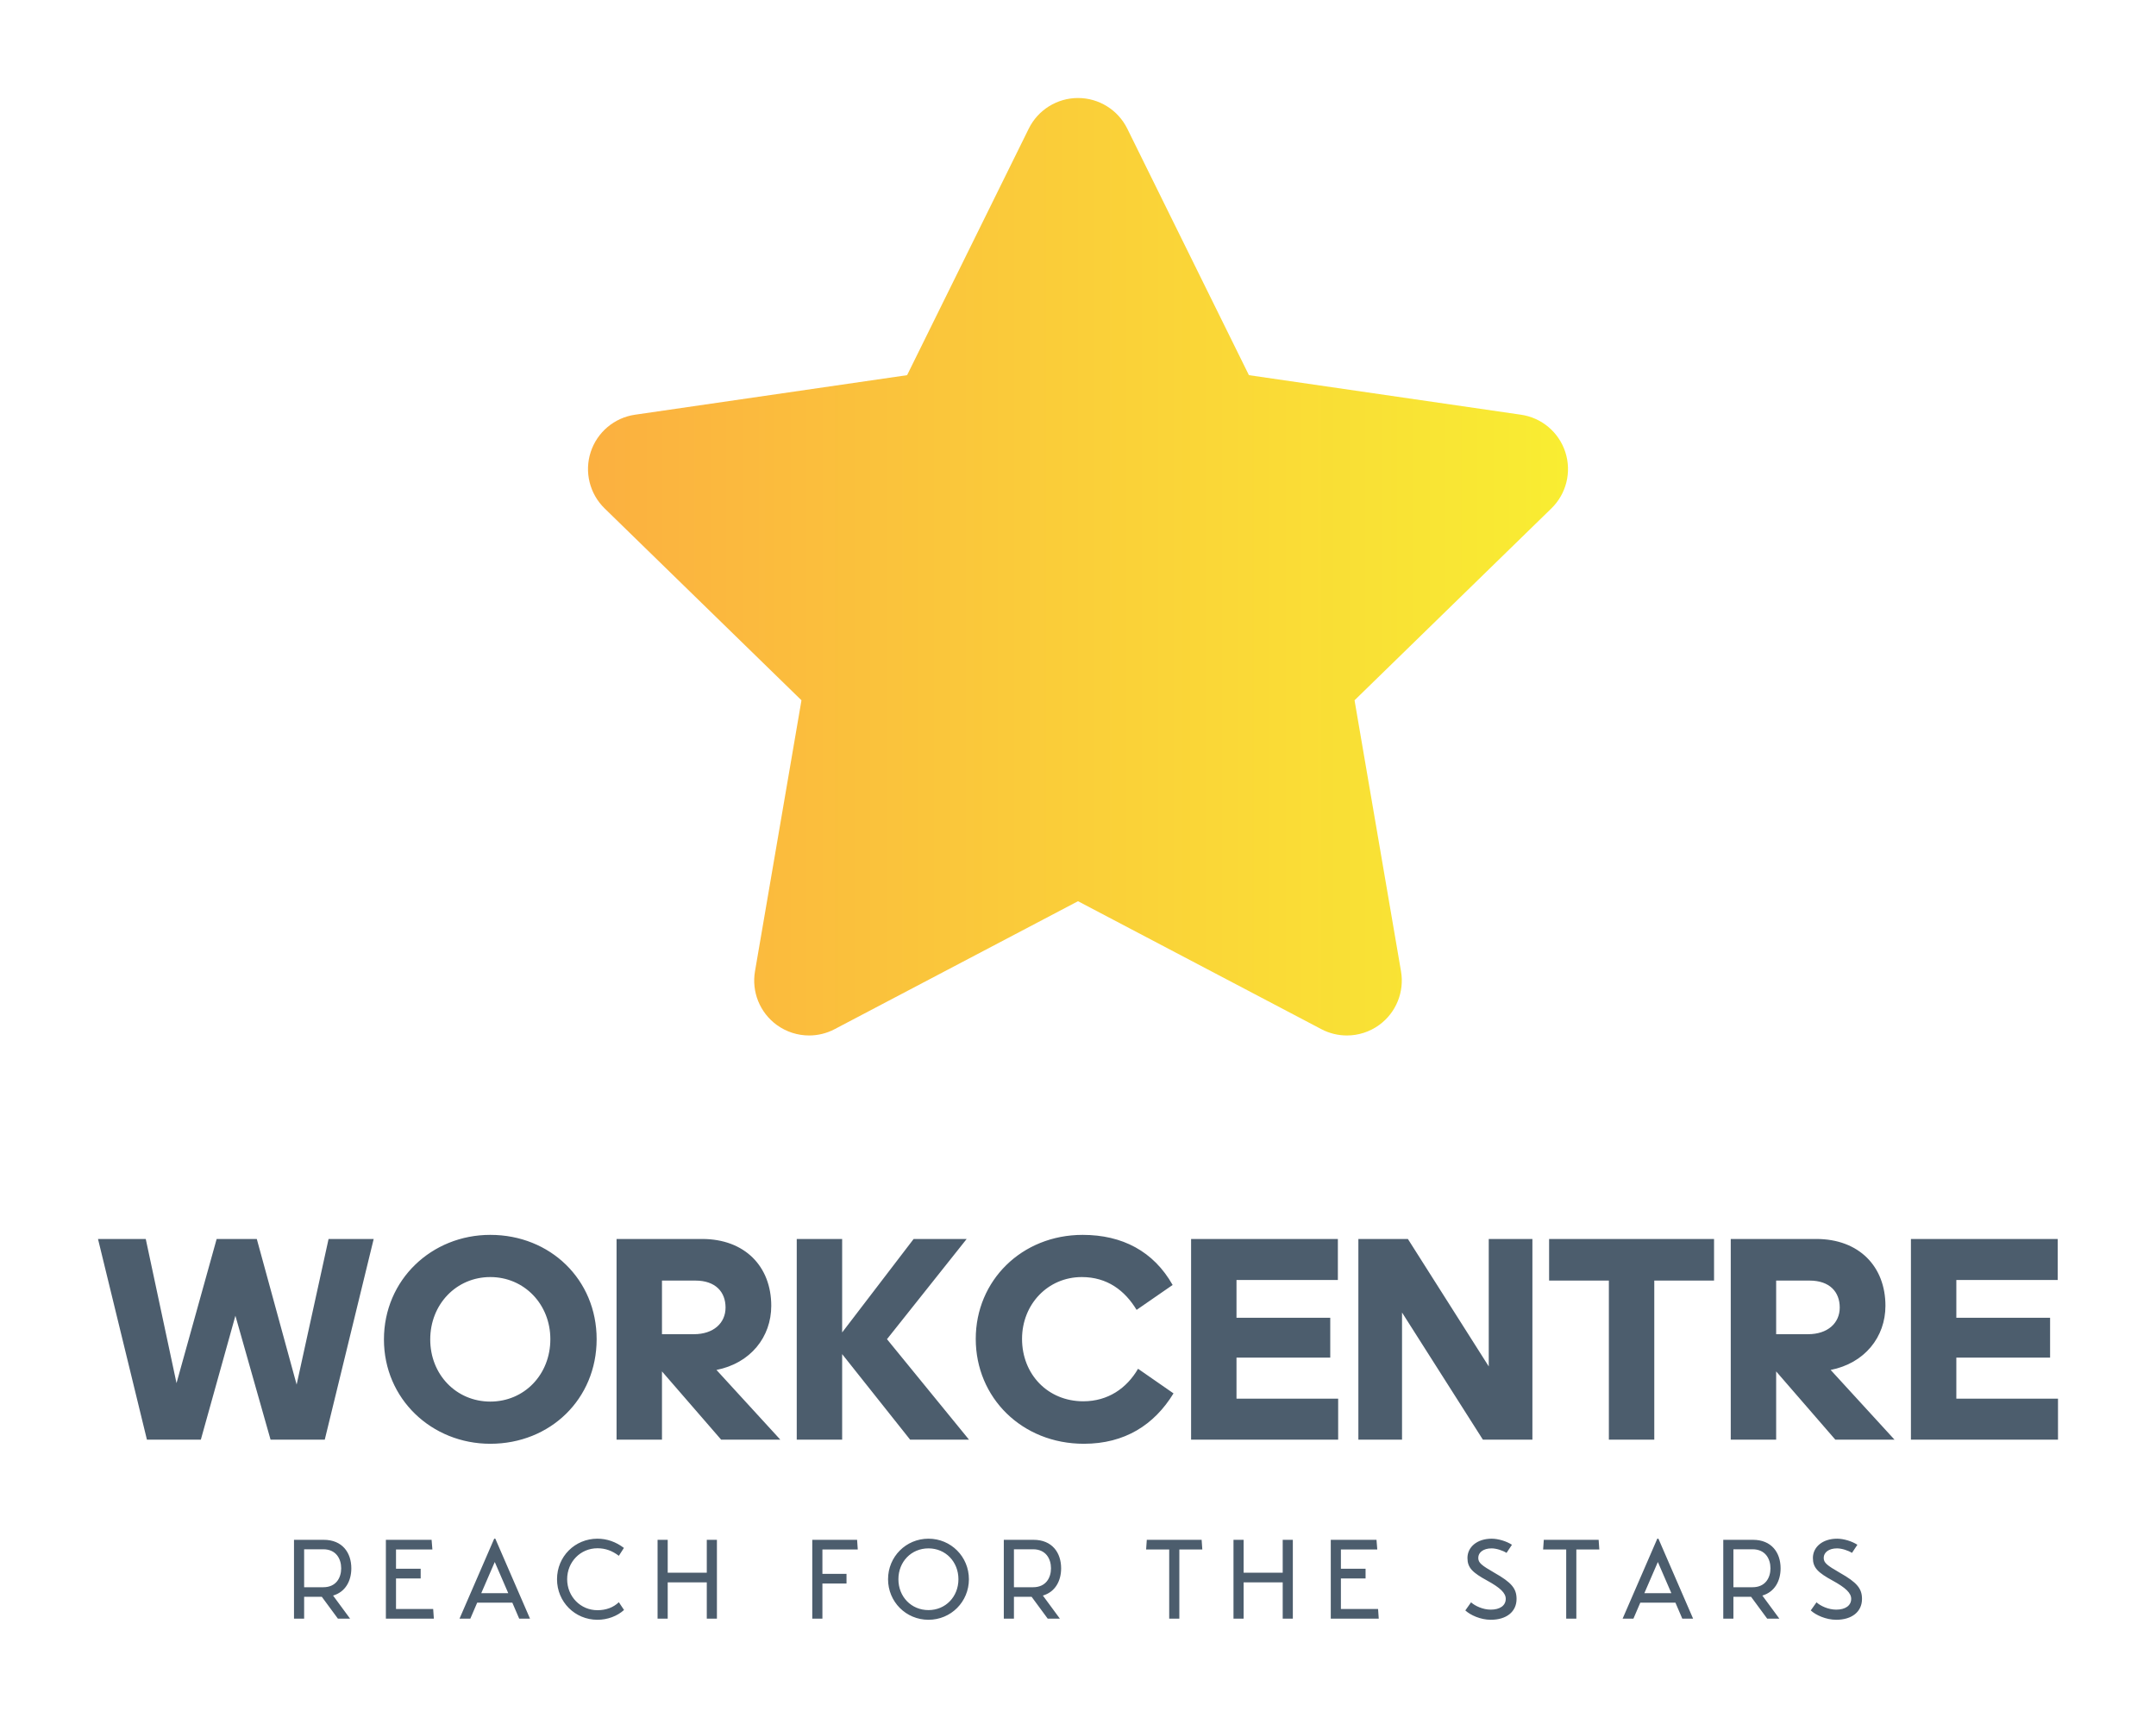
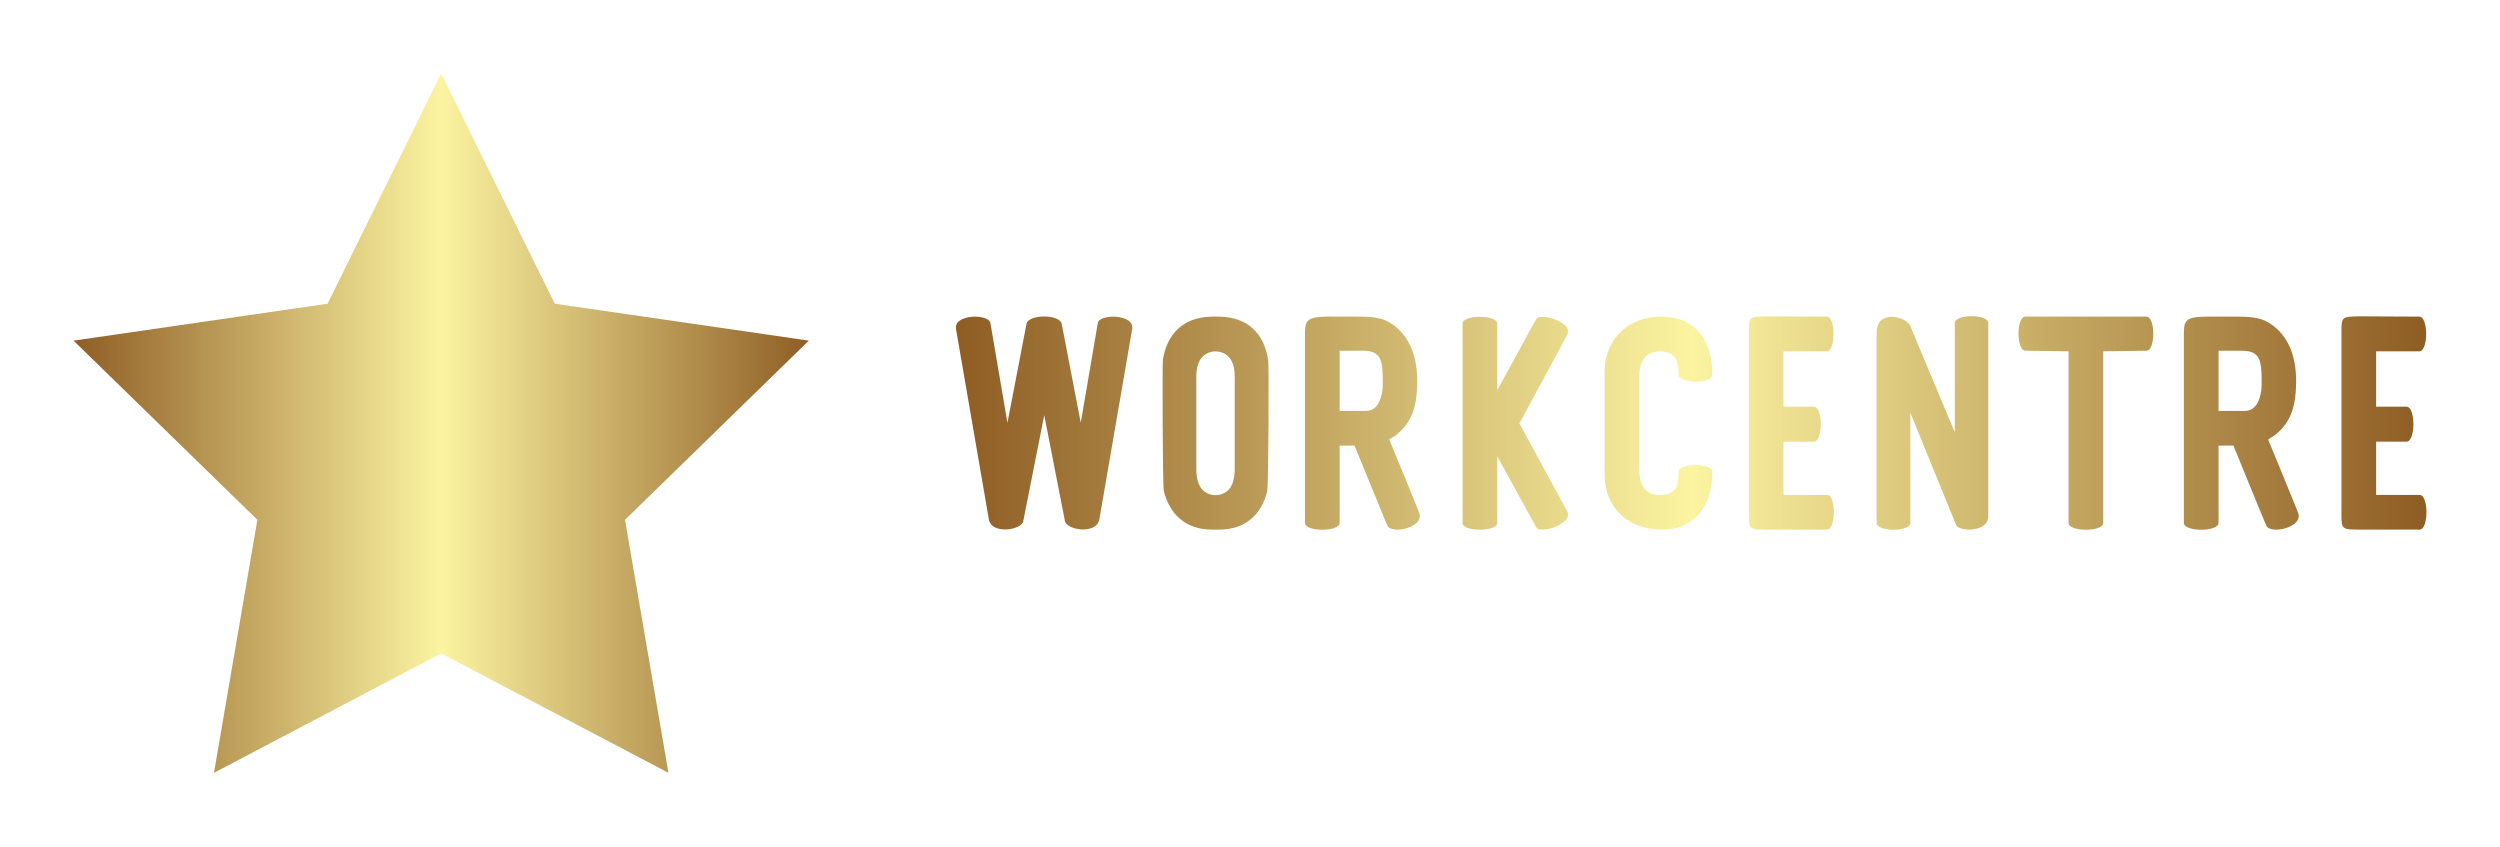
- <svg xmlns="http://www.w3.org/2000/svg" version="1.1" width="3300" height="2629.109" viewBox="0 0 3300 2629.109">
-   <g transform="scale(15) translate(10, 10)">
-     <defs id="SvgjsDefs4320">
-       <linearGradient id="SvgjsLinearGradient4327">
-         <stop id="SvgjsStop4328" stop-color="#fbb040" offset="0" />
-         <stop id="SvgjsStop4329" stop-color="#f9ed32" offset="1" />
+ <svg xmlns="http://www.w3.org/2000/svg" version="1.1" width="3187.5" height="1079.092" viewBox="0 0 3187.5 1079.092">
+   <g transform="scale(9.375) translate(10, 10)">
+     <defs id="SvgjsDefs1930">
+       <linearGradient id="SvgjsLinearGradient1935">
+         <stop id="SvgjsStop1936" stop-color="#8f5e25" offset="0" />
+         <stop id="SvgjsStop1937" stop-color="#fbf4a1" offset="0.5" />
+         <stop id="SvgjsStop1938" stop-color="#8f5e25" offset="1" />
+       </linearGradient>
+       <linearGradient id="SvgjsLinearGradient1939">
+         <stop id="SvgjsStop1940" stop-color="#8f5e25" offset="0" />
+         <stop id="SvgjsStop1941" stop-color="#fbf4a1" offset="0.5" />
+         <stop id="SvgjsStop1942" stop-color="#8f5e25" offset="1" />
      </linearGradient>
    </defs>
-     <g id="SvgjsG4321" featureKey="symbolFeature-0" transform="matrix(1.594242,0,0,1.594242,20.28857,-31.88483)" fill="url(#SvgjsLinearGradient4327)">
-       <path d="M81.19,42.661c-0.413-1.272-1.512-2.2-2.836-2.391l-17.414-2.531l-7.788-15.781C52.559,20.76,51.337,20,50,20  c-1.337,0-2.559,0.76-3.151,1.958l-7.788,15.781L21.646,40.27c-1.324,0.191-2.423,1.119-2.837,2.391  c-0.414,1.272-0.068,2.668,0.889,3.603L32.3,58.547l-2.975,17.345c-0.226,1.318,0.315,2.651,1.397,3.437  C31.334,79.773,32.06,80,32.788,80c0.56,0,1.121-0.133,1.635-0.404L50,71.407l15.576,8.189C66.09,79.867,66.652,80,67.211,80  c0.729,0,1.454-0.227,2.065-0.671c1.082-0.786,1.624-2.119,1.398-3.437L67.7,58.547l12.602-12.283  C81.259,45.33,81.604,43.934,81.19,42.661z" />
+     <g id="SvgjsG1931" featureKey="UFHKJ9-0" transform="matrix(1.052632,0,0,1.052632,-2.631579,-5.08)" fill="url(#SvgjsLinearGradient1935)">
+       <g>
+         <polygon points="50,4.826 64.682,34.567 97.5,39.336 73.752,62.485 79.36,95.174 50,79.741 20.646,95.174 26.252,62.485    2.5,39.336 35.323,34.567  " />
+       </g>
    </g>
-     <g id="SvgjsG4322" featureKey="fiAKjI-0" transform="matrix(1.494768,0,0,1.494768,-0.2690573,107.0015)" fill="#4c5d6d">
-       <path d="M11.96 20 l-2.4 -8.46 l-2.36 8.46 l-3.68 0 l-3.34 -13.7 l3.26 0 l2.1 9.84 l2.74 -9.84 l2.74 0 l2.72 9.94 l2.18 -9.94 l3.08 0 l-3.34 13.7 l-3.7 0 z M26.96 20.28 c-4 0 -7.26 -3.06 -7.26 -7.12 c0 -4.08 3.26 -7.14 7.26 -7.14 c4.1 0 7.26 3.06 7.26 7.12 c0 4.08 -3.16 7.14 -7.26 7.14 z M26.96 17.4 c2.32 0 4.1 -1.84 4.1 -4.26 c0 -2.38 -1.78 -4.24 -4.1 -4.24 s-4.1 1.86 -4.1 4.26 s1.78 4.24 4.1 4.24 z M40.96 9.14 l-2.28 0 l0 3.66 l2.18 0 c1.34 0 2.16 -0.76 2.16 -1.82 s-0.68 -1.84 -2.06 -1.84 z M38.68 15.34 l0 4.66 l-3.1 0 l0 -13.7 l5.84 0 c2.92 0 4.72 1.88 4.72 4.56 c0 2.14 -1.42 3.92 -3.74 4.38 l4.36 4.76 l-4.04 0 z M50.98 12.68 l4.88 -6.38 l3.62 0 l-5.44 6.84 l5.6 6.86 l-4.02 0 l-4.64 -5.84 l0 5.84 l-3.1 0 l0 -13.7 l3.1 0 l0 6.38 z M67.34 8.9 c-2.32 0 -4.08 1.86 -4.08 4.22 c0 2.42 1.76 4.26 4.18 4.26 c1.68 0 2.96 -0.88 3.74 -2.22 l2.42 1.68 c-1.32 2.16 -3.34 3.44 -6.12 3.44 c-4.22 0 -7.38 -3.14 -7.38 -7.16 c0 -3.98 3.14 -7.1 7.3 -7.1 c2.7 0 4.84 1.12 6.14 3.42 l-2.46 1.7 c-0.8 -1.32 -2 -2.24 -3.74 -2.24 z M74.8 20 l0 -13.7 l10.02 0 l0 2.8 l-6.92 0 l0 2.58 l6.4 0 l0 2.72 l-6.4 0 l0 2.8 l6.94 0 l0 2.8 l-10.04 0 z M94.72 20 l-5.52 -8.68 l0 8.68 l-2.98 0 l0 -13.7 l3.38 0 l5.52 8.7 l0 -8.7 l2.98 0 l0 13.7 l-3.38 0 z M106.42 20 l-3.1 0 l0 -10.86 l-4.08 0 l0 -2.84 l11.26 0 l0 2.84 l-4.08 0 l0 10.86 z M117.02 9.14 l-2.28 0 l0 3.66 l2.18 0 c1.34 0 2.16 -0.76 2.16 -1.82 s-0.68 -1.84 -2.06 -1.84 z M114.74 15.34 l0 4.66 l-3.1 0 l0 -13.7 l5.84 0 c2.92 0 4.72 1.88 4.72 4.56 c0 2.14 -1.42 3.92 -3.74 4.38 l4.36 4.76 l-4.04 0 z M123.94 20 l0 -13.7 l10.02 0 l0 2.8 l-6.92 0 l0 2.58 l6.4 0 l0 2.72 l-6.4 0 l0 2.8 l6.94 0 l0 2.8 l-10.04 0 z" />
-     </g>
-     <g id="SvgjsG4323" featureKey="sloganFeature-0" transform="matrix(0.5745765,0,0,0.5745765,19.02322,143.6675)" fill="#4c5d6d">
-       <path d="M11.88 11.06 c0 2.26 -1.06 4.2 -3.24 4.84 l3.02 4.1 l-2.16 0 l-2.86 -3.88 l-3.14 0 l0 3.88 l-1.8 0 l0 -14 l5.28 0 c3.3 0 4.9 2.28 4.9 5.06 z M3.5 7.68 l0 6.74 l3.4 0 c2.26 0 3.18 -1.66 3.18 -3.36 s-0.92 -3.38 -3.18 -3.38 l-3.4 0 z M26.417 18.28 l0.12 1.72 l-8.52 0 l0 -14 l8.12 0 l0.14 1.72 l-6.46 0 l0 3.42 l4.38 0 l0 1.72 l-4.38 0 l0 5.42 l6.6 0 z M41.694 20 l-1.22 -2.84 l-6.24 0 l-1.22 2.84 l-1.92 0 l6.16 -14.2 l0.2 0 l6.16 14.2 l-1.92 0 z M34.954 15.48 l4.8 0 l-2.4 -5.54 z M48.411 13 c0 -4.04 3.18 -7.2 7.18 -7.2 c1.68 0 3.28 0.56 4.7 1.64 l-0.9 1.4 c-1.18 -0.9 -2.4 -1.34 -3.8 -1.34 c-3.02 0 -5.38 2.42 -5.38 5.5 s2.38 5.5 5.38 5.5 c1.52 0 2.82 -0.48 3.8 -1.42 l0.92 1.38 c-1.22 1.1 -2.94 1.74 -4.72 1.74 c-4 0 -7.18 -3.18 -7.18 -7.2 z M75.008 6 l1.8 0 l0 14 l-1.8 0 l0 -6.44 l-6.94 0 l0 6.44 l-1.8 0 l0 -14 l1.8 0 l0 5.84 l6.94 0 l0 -5.84 z M95.542 7.72 l0 4.32 l4.28 0 l0 1.72 l-4.28 0 l0 6.24 l-1.8 0 l0 -14 l7.96 0 l0.12 1.72 l-6.28 0 z M114.379 20.2 c-4 0 -7.18 -3.2 -7.18 -7.2 s3.18 -7.2 7.18 -7.2 s7.18 3.2 7.18 7.2 s-3.18 7.2 -7.18 7.2 z M114.379 18.48 c3.04 0 5.32 -2.38 5.32 -5.48 s-2.28 -5.48 -5.32 -5.48 c-3.06 0 -5.34 2.38 -5.34 5.48 s2.28 5.48 5.34 5.48 z M137.936 11.06 c0 2.26 -1.06 4.2 -3.24 4.84 l3.02 4.1 l-2.16 0 l-2.86 -3.88 l-3.14 0 l0 3.88 l-1.8 0 l0 -14 l5.28 0 c3.3 0 4.9 2.28 4.9 5.06 z M129.556 7.68 l0 6.74 l3.4 0 c2.26 0 3.18 -1.66 3.18 -3.36 s-0.92 -3.38 -3.18 -3.38 l-3.4 0 z M163.01 7.72 l-4.08 0 l0 12.28 l-1.8 0 l0 -12.28 l-4.1 0 l0.12 -1.72 l9.74 0 z M177.287 6 l1.8 0 l0 14 l-1.8 0 l0 -6.44 l-6.94 0 l0 6.44 l-1.8 0 l0 -14 l1.8 0 l0 5.84 l6.94 0 l0 -5.84 z M194.224 18.28 l0.12 1.72 l-8.52 0 l0 -14 l8.12 0 l0.14 1.72 l-6.46 0 l0 3.42 l4.38 0 l0 1.72 l-4.38 0 l0 5.42 l6.6 0 z M209.718 18.54 c0.88 0.82 2.7 1.66 4.52 1.66 c2.8 0 4.58 -1.44 4.58 -3.7 c0 -1.84 -0.88 -2.92 -3.92 -4.64 c-2.32 -1.34 -2.88 -1.78 -2.88 -2.66 c0 -0.94 0.88 -1.68 2.36 -1.68 c0.86 0 2 0.38 2.66 0.8 l0.96 -1.44 c-0.94 -0.62 -2.42 -1.08 -3.6 -1.08 c-2.58 0 -4.3 1.48 -4.3 3.42 c0 1.72 0.86 2.58 3.5 4.02 c2.34 1.28 3.3 2.22 3.3 3.24 c0 1.2 -1.04 1.92 -2.66 1.92 c-1.4 0 -2.8 -0.66 -3.5 -1.3 z M233.515 7.72 l-4.08 0 l0 12.28 l-1.8 0 l0 -12.28 l-4.1 0 l0.12 -1.72 l9.74 0 z M248.252 20 l-1.22 -2.84 l-6.24 0 l-1.22 2.84 l-1.92 0 l6.16 -14.2 l0.2 0 l6.16 14.2 l-1.92 0 z M241.512 15.48 l4.8 0 l-2.4 -5.54 z M265.709 11.06 c0 2.26 -1.06 4.2 -3.24 4.84 l3.02 4.1 l-2.16 0 l-2.86 -3.88 l-3.14 0 l0 3.88 l-1.8 0 l0 -14 l5.28 0 c3.3 0 4.9 2.28 4.9 5.06 z M257.329 7.68 l0 6.74 l3.4 0 c2.26 0 3.18 -1.66 3.18 -3.36 s-0.92 -3.38 -3.18 -3.38 l-3.4 0 z M271.066 18.54 c0.88 0.82 2.7 1.66 4.52 1.66 c2.8 0 4.58 -1.44 4.58 -3.7 c0 -1.84 -0.88 -2.92 -3.92 -4.64 c-2.32 -1.34 -2.88 -1.78 -2.88 -2.66 c0 -0.94 0.88 -1.68 2.36 -1.68 c0.86 0 2 0.38 2.66 0.8 l0.96 -1.44 c-0.94 -0.62 -2.42 -1.08 -3.6 -1.08 c-2.58 0 -4.3 1.48 -4.3 3.42 c0 1.72 0.86 2.58 3.5 4.02 c2.34 1.28 3.3 2.22 3.3 3.24 c0 1.2 -1.04 1.92 -2.66 1.92 c-1.4 0 -2.8 -0.66 -3.5 -1.3 z" />
+     <g id="SvgjsG1932" featureKey="XAPJzK-0" transform="matrix(2.068683,0,0,2.068683,117.9517,20.64996)" fill="url(#SvgjsLinearGradient1939)">
+       <path d="M9.2 12.98 l1.12 -6.56 c0.1 -0.62 2.44 -0.6 2.26 0.4 l-2.16 12.52 c-0.2 1 -2.14 0.7 -2.26 0.1 l-1.36 -6.96 l-1.38 6.96 c-0.1 0.6 -2.08 0.9 -2.26 -0.1 l-2.16 -12.52 c-0.18 -1 2.16 -1.02 2.26 -0.4 l1.12 6.56 l1.26 -6.54 c0.2 -0.6 2.1 -0.6 2.3 0 z M21.52 8.82 c0.06 0.22 0.02 8.34 -0.06 8.64 c-0.36 1.54 -1.44 2.54 -3.14 2.54 l-0.52 0 c-1.68 0 -2.76 -1 -3.14 -2.54 c-0.08 -0.3 -0.1 -8.42 -0.06 -8.64 c0.28 -1.68 1.32 -2.78 3.2 -2.82 l0.52 0 c1.9 0.04 2.92 1.14 3.2 2.82 z M17.5 17.6 c0.34 0.18 0.78 0.18 1.12 0 c0.58 -0.28 0.68 -0.98 0.7 -1.46 l0 -6.26 c0 -0.48 -0.12 -1.18 -0.7 -1.46 c-0.34 -0.18 -0.78 -0.18 -1.12 0 c-0.58 0.28 -0.7 0.98 -0.7 1.46 l0 6.26 c0.02 0.48 0.12 1.18 0.7 1.46 z M31.44 18.86 c0.42 1 -1.82 1.48 -2.08 0.88 l-0.12 -0.28 c-0.66 -1.58 -1.38 -3.38 -2.04 -4.98 l-0.98 0 l0 5.08 c0 0.6 -2.28 0.6 -2.28 0 l0 -12.3 c0 -0.94 0.02 -1.24 1.42 -1.26 l2.06 0 c0.72 0 1.52 0.02 2.14 0.42 c1.36 0.86 1.78 2.38 1.76 3.92 c-0.02 1.28 -0.2 2.56 -1.46 3.5 c-0.14 0.08 -0.26 0.16 -0.38 0.24 c0.64 1.52 1.34 3.26 1.96 4.78 z M26.22 12.2 l1.72 0 c0.92 0 1.06 -1.12 1.1 -1.44 c0.02 -0.22 0.02 -1.02 -0.02 -1.4 c-0.08 -0.74 -0.36 -1.12 -1.28 -1.12 l-1.52 0 l0 3.96 z M38.04 13.02 l3.14 5.78 c0.44 0.8 -1.78 1.54 -2.04 1.04 l-2.56 -4.66 l0 4.38 c0 0.6 -2.28 0.6 -2.28 0 l0 -13.1 c0 -0.6 2.28 -0.6 2.28 0 l0 4.38 l2.56 -4.68 c0.26 -0.46 2.48 0.22 2.04 1.04 z M48.5 16.2 c0 -0.6 2.22 -0.6 2.22 0 c0 2.24 -1.16 3.8 -3.28 3.8 c-2.22 0 -3.74 -1.38 -3.8 -3.5 l0 -0.04 l0 -6.9 l0 -0.04 c0.06 -2.14 1.66 -3.56 3.8 -3.52 c2.24 0.04 3.28 1.6 3.28 3.82 c0 0.6 -2.22 0.6 -2.22 0 c0 -0.22 0 -0.4 -0.04 -0.6 c-0.12 -1.18 -1.54 -0.96 -1.84 -0.8 c-0.58 0.28 -0.7 0.98 -0.7 1.46 l0 6.26 c0.02 0.48 0.12 1.18 0.7 1.46 c0.3 0.16 1.72 0.38 1.84 -0.78 c0.04 -0.2 0.04 -0.4 0.04 -0.62 z M55.4 17.72 l2.86 0 c0.6 0 0.6 2.28 0 2.28 l-3.86 0 c-1.28 0 -1.28 0 -1.28 -1.08 l0 -11.84 c0 -1.08 0 -1.08 1.22 -1.1 l3.9 0.02 c0.6 0 0.6 2.28 0 2.28 l-2.84 0 l0 3.64 l2 0 c0.6 0 0.6 2.3 0 2.3 l-2 0 l0 3.5 z M66.66 13.6 l0 -7.18 c0 -0.6 2.2 -0.6 2.2 0 l0 12.74 c0 1 -1.92 1.02 -2.12 0.52 l-3 -7.36 l0 7.24 c0 0.6 -2.22 0.6 -2.22 0 l0 -12.5 c0 -1.56 1.9 -1.08 2.2 -0.48 z M71.3 6 l7.96 0 c0.6 0 0.6 2.24 0 2.24 l-2.84 0.04 l0 11.28 c0 0.6 -2.28 0.6 -2.28 0 l0 -11.28 l-2.84 -0.04 c-0.6 0 -0.6 -2.24 0 -2.24 z M89.22 18.86 c0.42 1 -1.82 1.48 -2.08 0.88 l-0.12 -0.28 c-0.66 -1.58 -1.38 -3.38 -2.04 -4.98 l-0.98 0 l0 5.08 c0 0.6 -2.28 0.6 -2.28 0 l0 -12.3 c0 -0.94 0.02 -1.24 1.42 -1.26 l2.06 0 c0.72 0 1.52 0.02 2.14 0.42 c1.36 0.86 1.78 2.38 1.76 3.92 c-0.02 1.28 -0.2 2.56 -1.46 3.5 c-0.14 0.08 -0.26 0.16 -0.38 0.24 c0.64 1.52 1.34 3.26 1.96 4.78 z M84 12.2 l1.72 0 c0.92 0 1.06 -1.12 1.1 -1.44 c0.02 -0.22 0.02 -1.02 -0.02 -1.4 c-0.08 -0.74 -0.36 -1.12 -1.28 -1.12 l-1.52 0 l0 3.96 z M94.36 17.72 l2.86 0 c0.6 0 0.6 2.28 0 2.28 l-3.86 0 c-1.28 0 -1.28 0 -1.28 -1.08 l0 -11.84 c0 -1.08 0 -1.08 1.22 -1.1 l3.9 0.02 c0.6 0 0.6 2.28 0 2.28 l-2.84 0 l0 3.64 l2 0 c0.6 0 0.6 2.3 0 2.3 l-2 0 l0 3.5 z" />
    </g>
  </g>
</svg>
